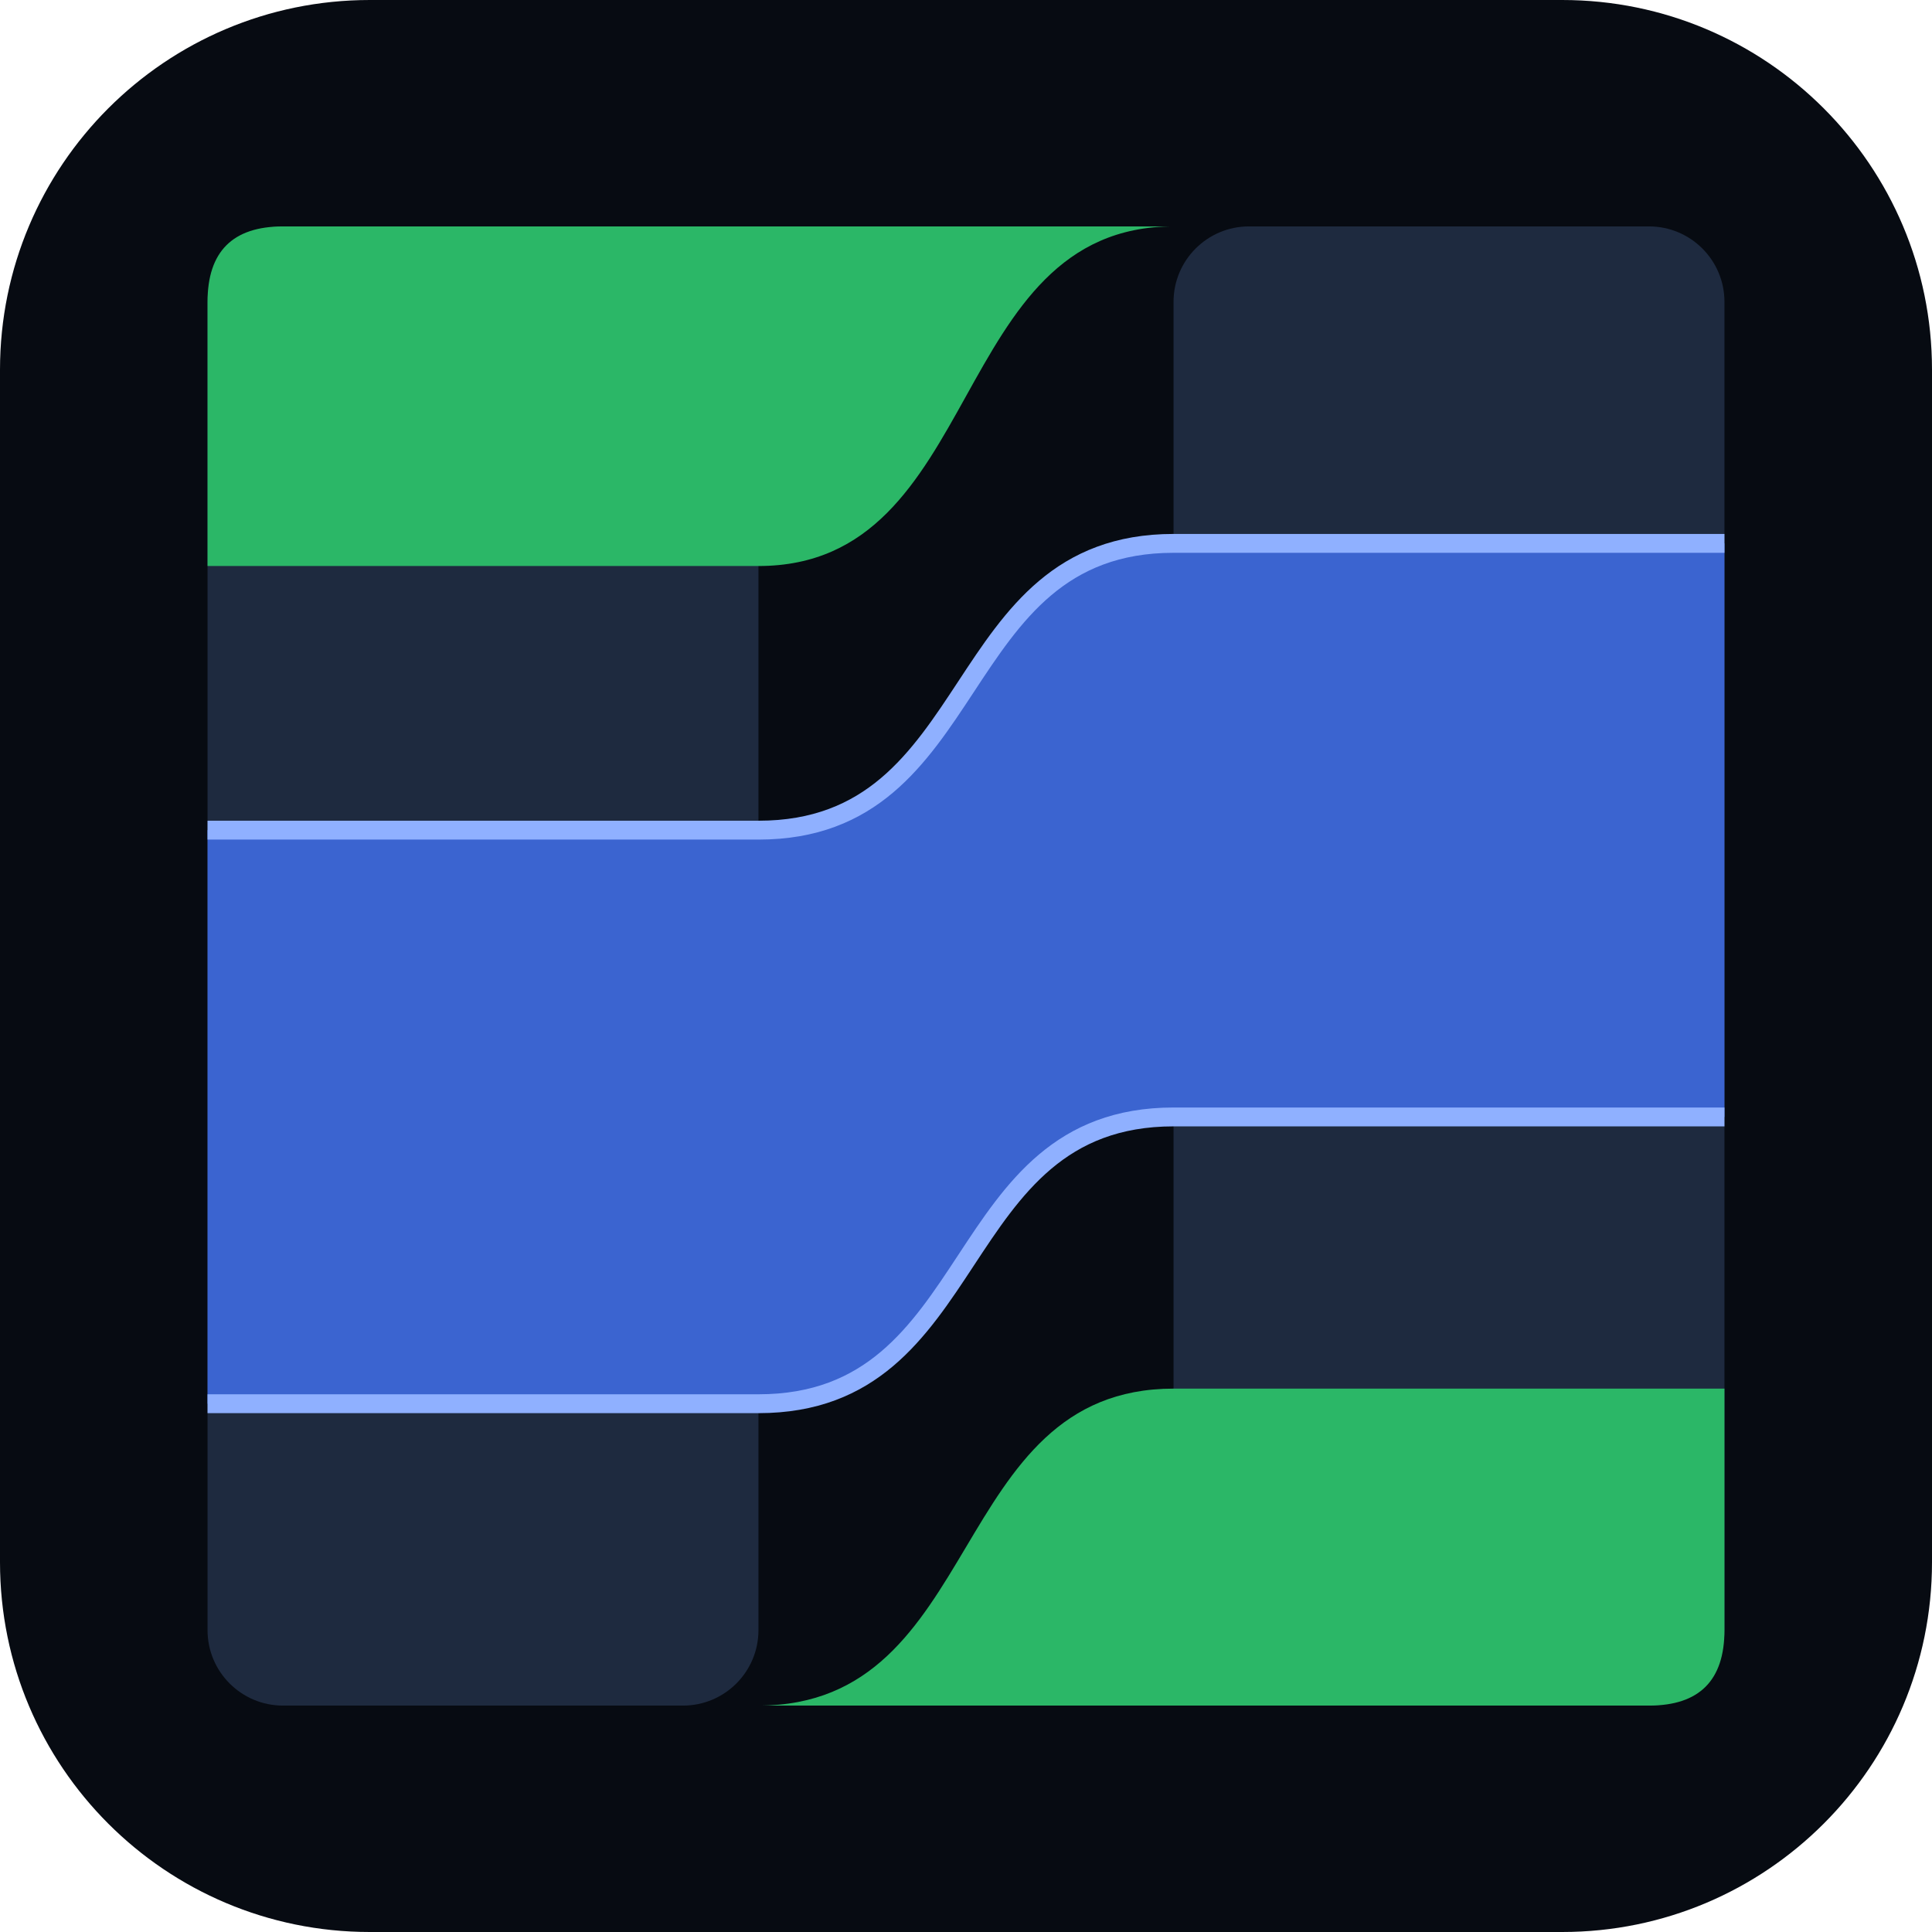
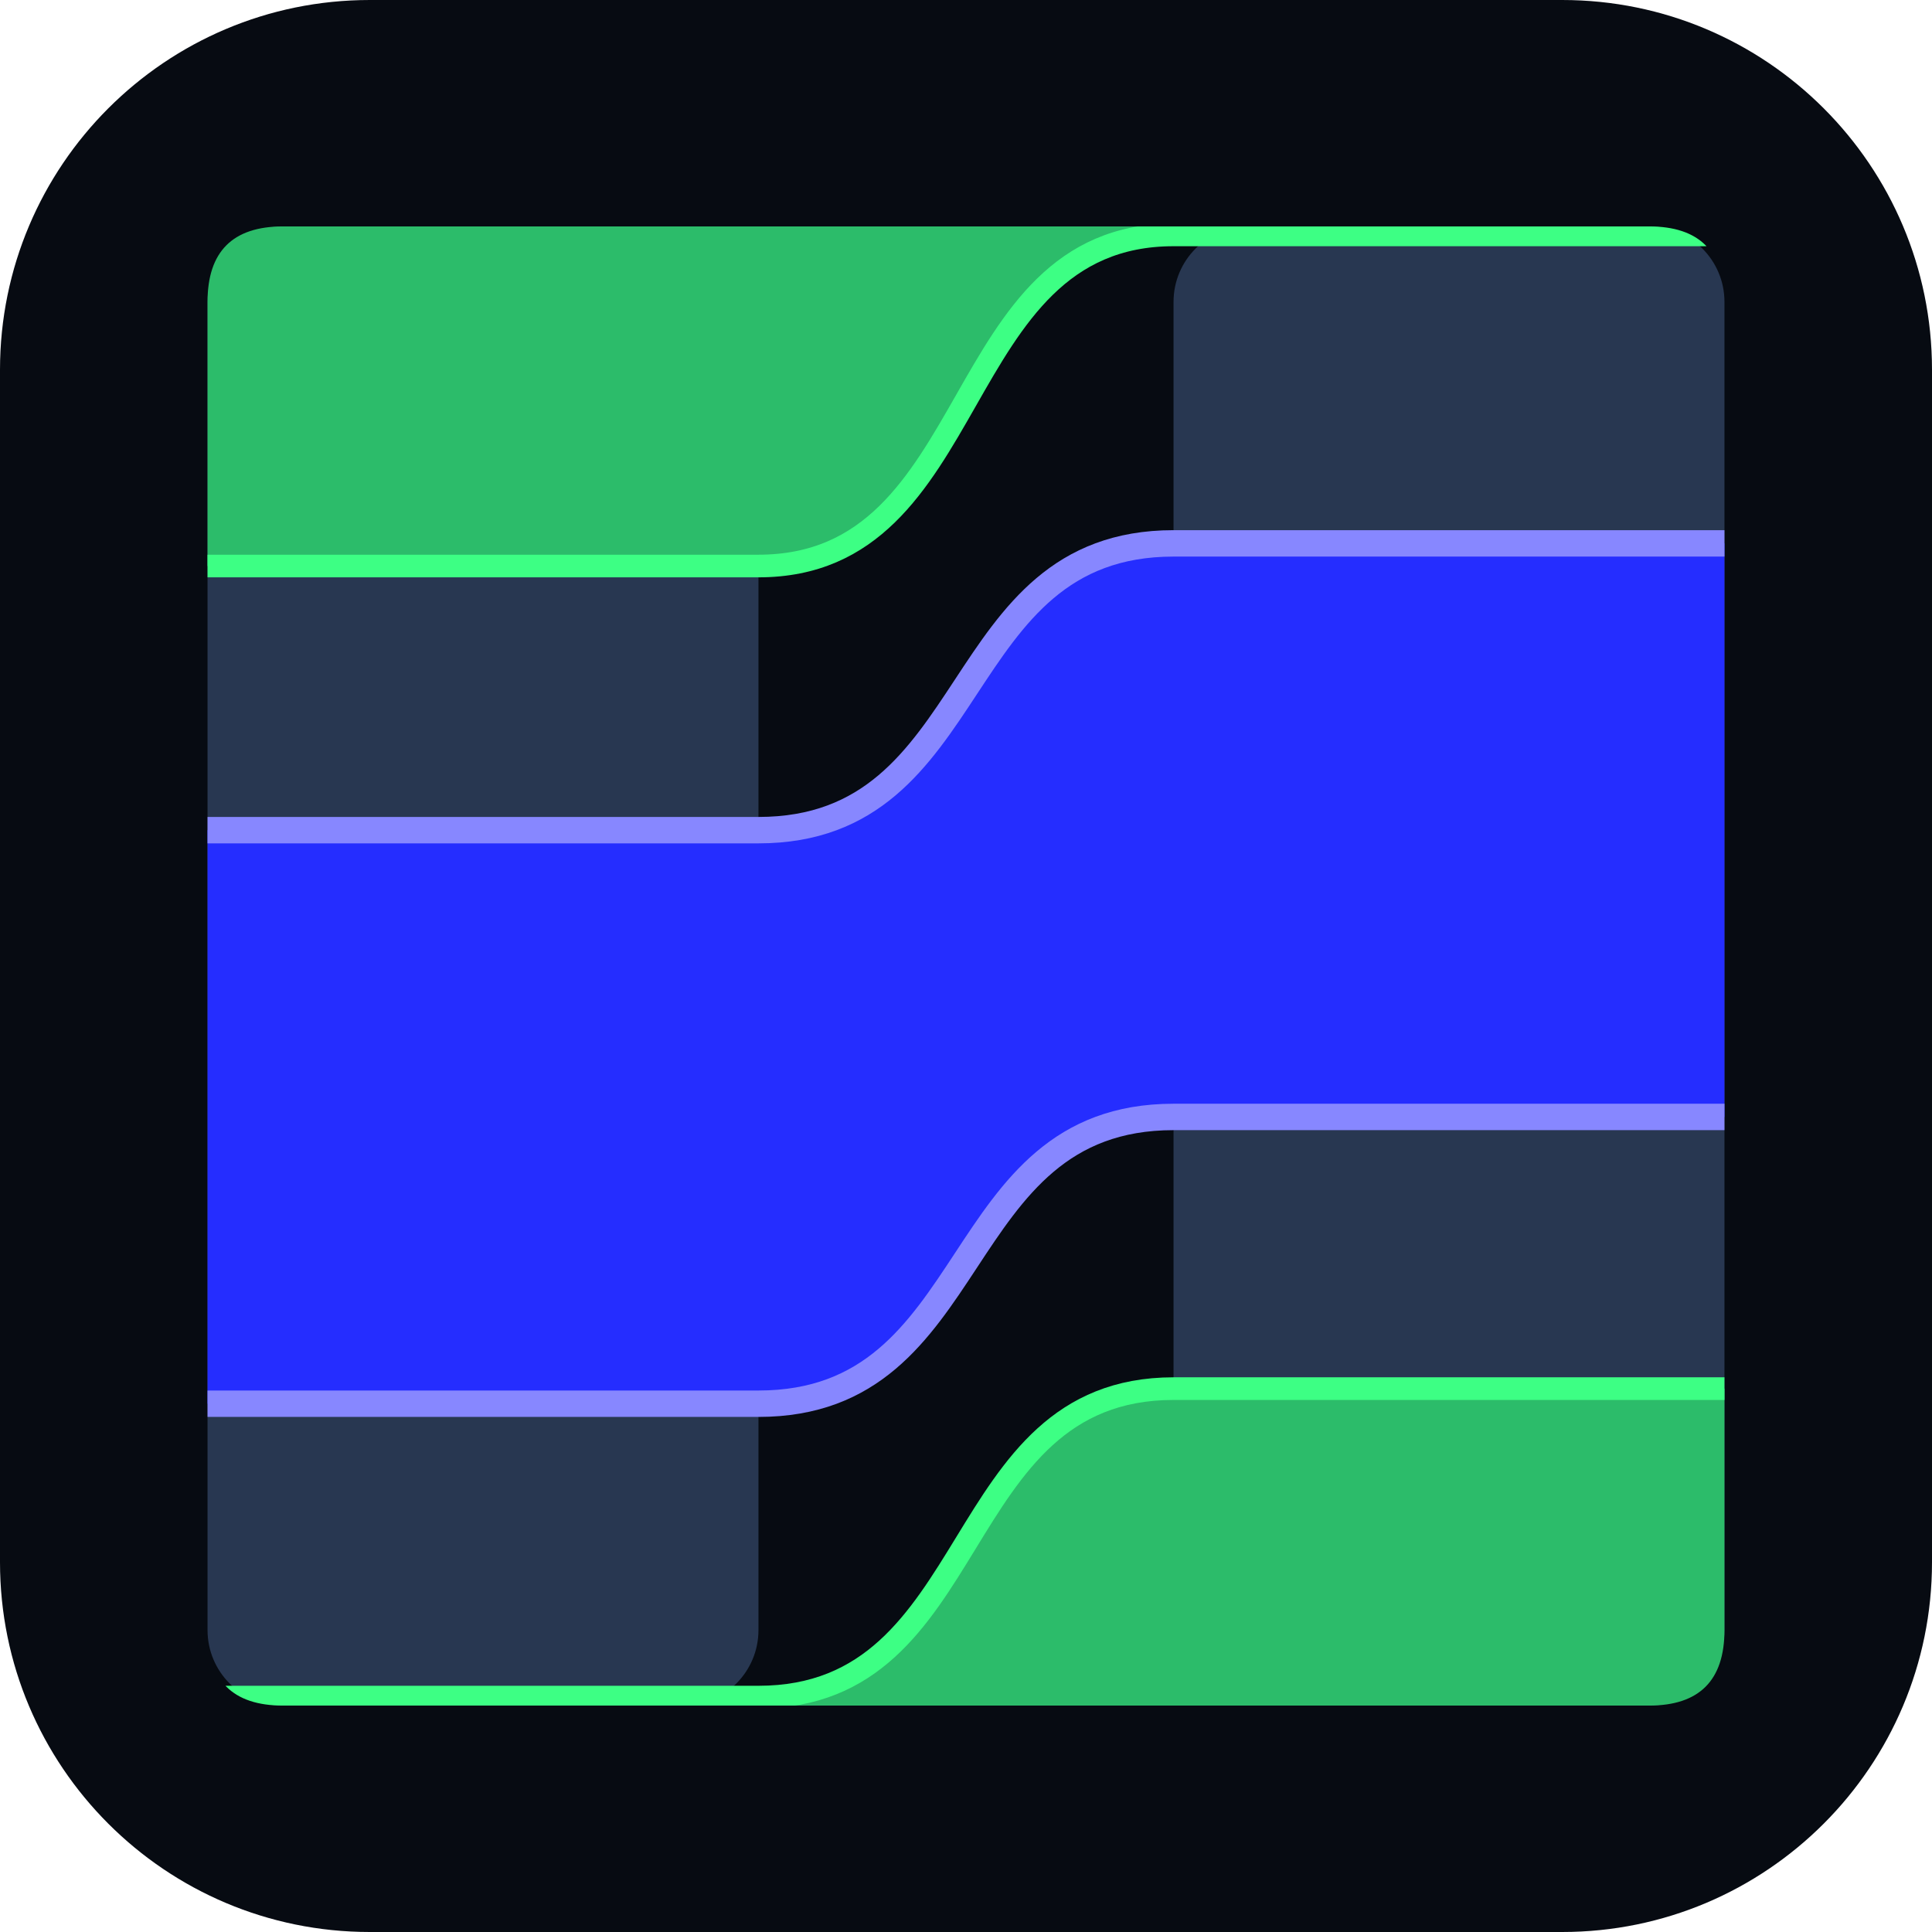
<svg xmlns="http://www.w3.org/2000/svg" width="1024" height="1024" viewBox="0 0 1024 1024">
  <defs>
    <clipPath id="app">
      <rect width="1024" height="1024" rx="196" />
    </clipPath>
    <clipPath id="cols">
      <path d="M150 120 H402 V904 H150 Q110 904 110 864 V160 Q110 120 150 120 Z" />
      <rect x="402" y="120" width="220" height="784" />
      <path d="M622 120 H874 Q914 120 914 160 V864 Q914 904 874 904 H622 Z" />
    </clipPath>
  </defs>
  <g clip-path="url(#app)">
    <rect width="1024" height="1024" fill="#070b12" />
-     <rect x="110" y="120" width="292" height="784" rx="40" fill="#1e2a3f" />
-     <rect x="622" y="120" width="292" height="784" rx="40" fill="#1e2a3f" />
+     <rect x="110" y="120" width="292" height="784" rx="40" fill="#283751" />
+     <rect x="622" y="120" width="292" height="784" rx="40" fill="#283751" />
    <g clip-path="url(#cols)">
-       <path d="M110 120 H402 C522 120 502 120 622 120 H914 V120 H622 C502 120 522 300 402 300 H110 Z" fill="#2bb767" />
-       <path d="M110 440 H402 C522 440 502 288 622 288 H914 V592 H622 C502 592 522 744 402 744 H110 Z" fill="#3b64d0" />
-       <path d="M110 904 H402 C522 904 502 736 622 736 H914 V904 H622 C502 904 522 904 402 904 H110 Z" fill="#2bb767" />
+       <path d="M110 120 H402 C522 120 502 120 622 120 H914 V120 H622 C502 120 522 300 402 300 H110 Z" fill="#2cbc6a" />
+       <path d="M110 440 H402 C522 440 502 288 622 288 H914 V592 H622 C502 592 522 744 402 744 H110 Z" fill="#252dff" />
+       <path d="M110 904 H402 C522 904 502 736 622 736 H914 V904 H622 C502 904 522 904 402 904 H110 Z" fill="#2cbc6a" />
      <g fill="none" stroke-linecap="butt">
-         <path d="M110 440 H402 C522 440 502 288 622 288 H914" stroke="#8fb0ff" stroke-width="10" />
-         <path d="M110 744 H402 C522 744 502 592 622 592 H914" stroke="#8fb0ff" stroke-width="10" />
+         <path d="M110 300 H402 C522 300 502 124.5 622 124.5 H914" stroke="#3dff84" stroke-width="12" />
+         <path d="M110 899.5 H402 C522 899.5 502 736 622 736 H914" stroke="#3dff84" stroke-width="12" />
+         <path d="M110 440 H402 C522 440 502 288 622 288 H914" stroke="#8787ff" stroke-width="14" />
+         <path d="M110 744 H402 C522 744 502 592 622 592 H914" stroke="#8787ff" stroke-width="14" />
      </g>
    </g>
  </g>
</svg>
